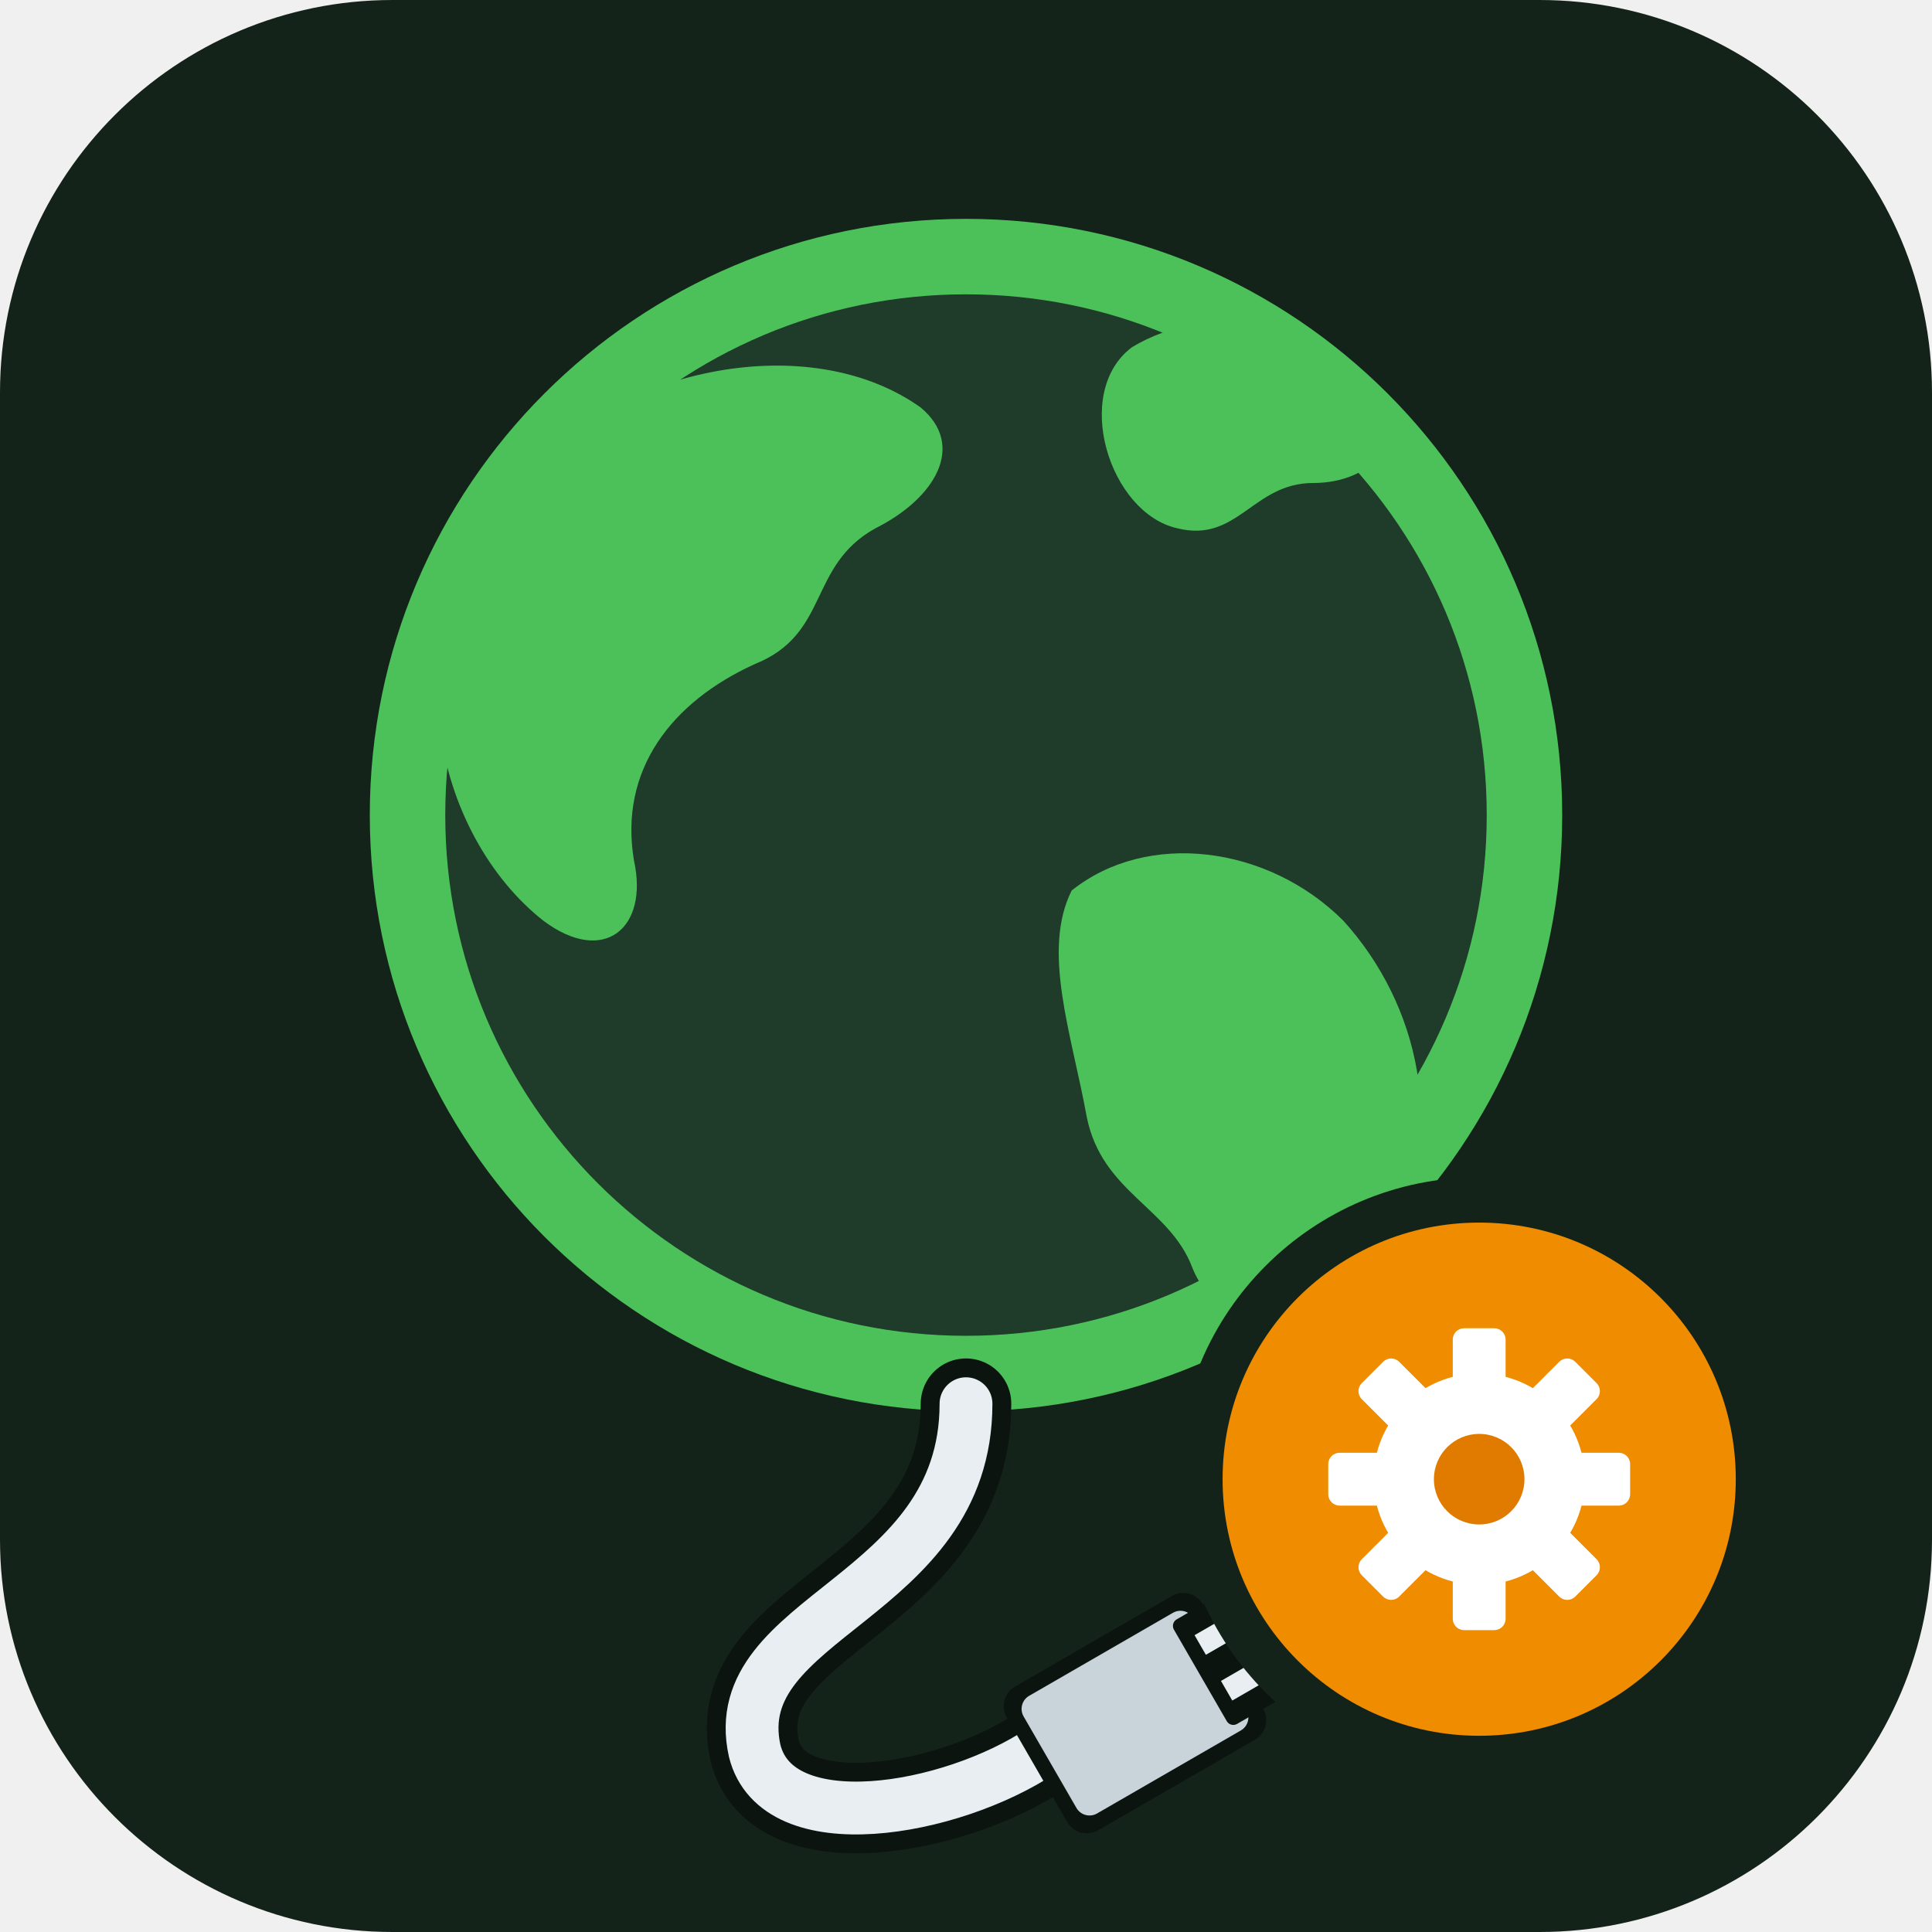
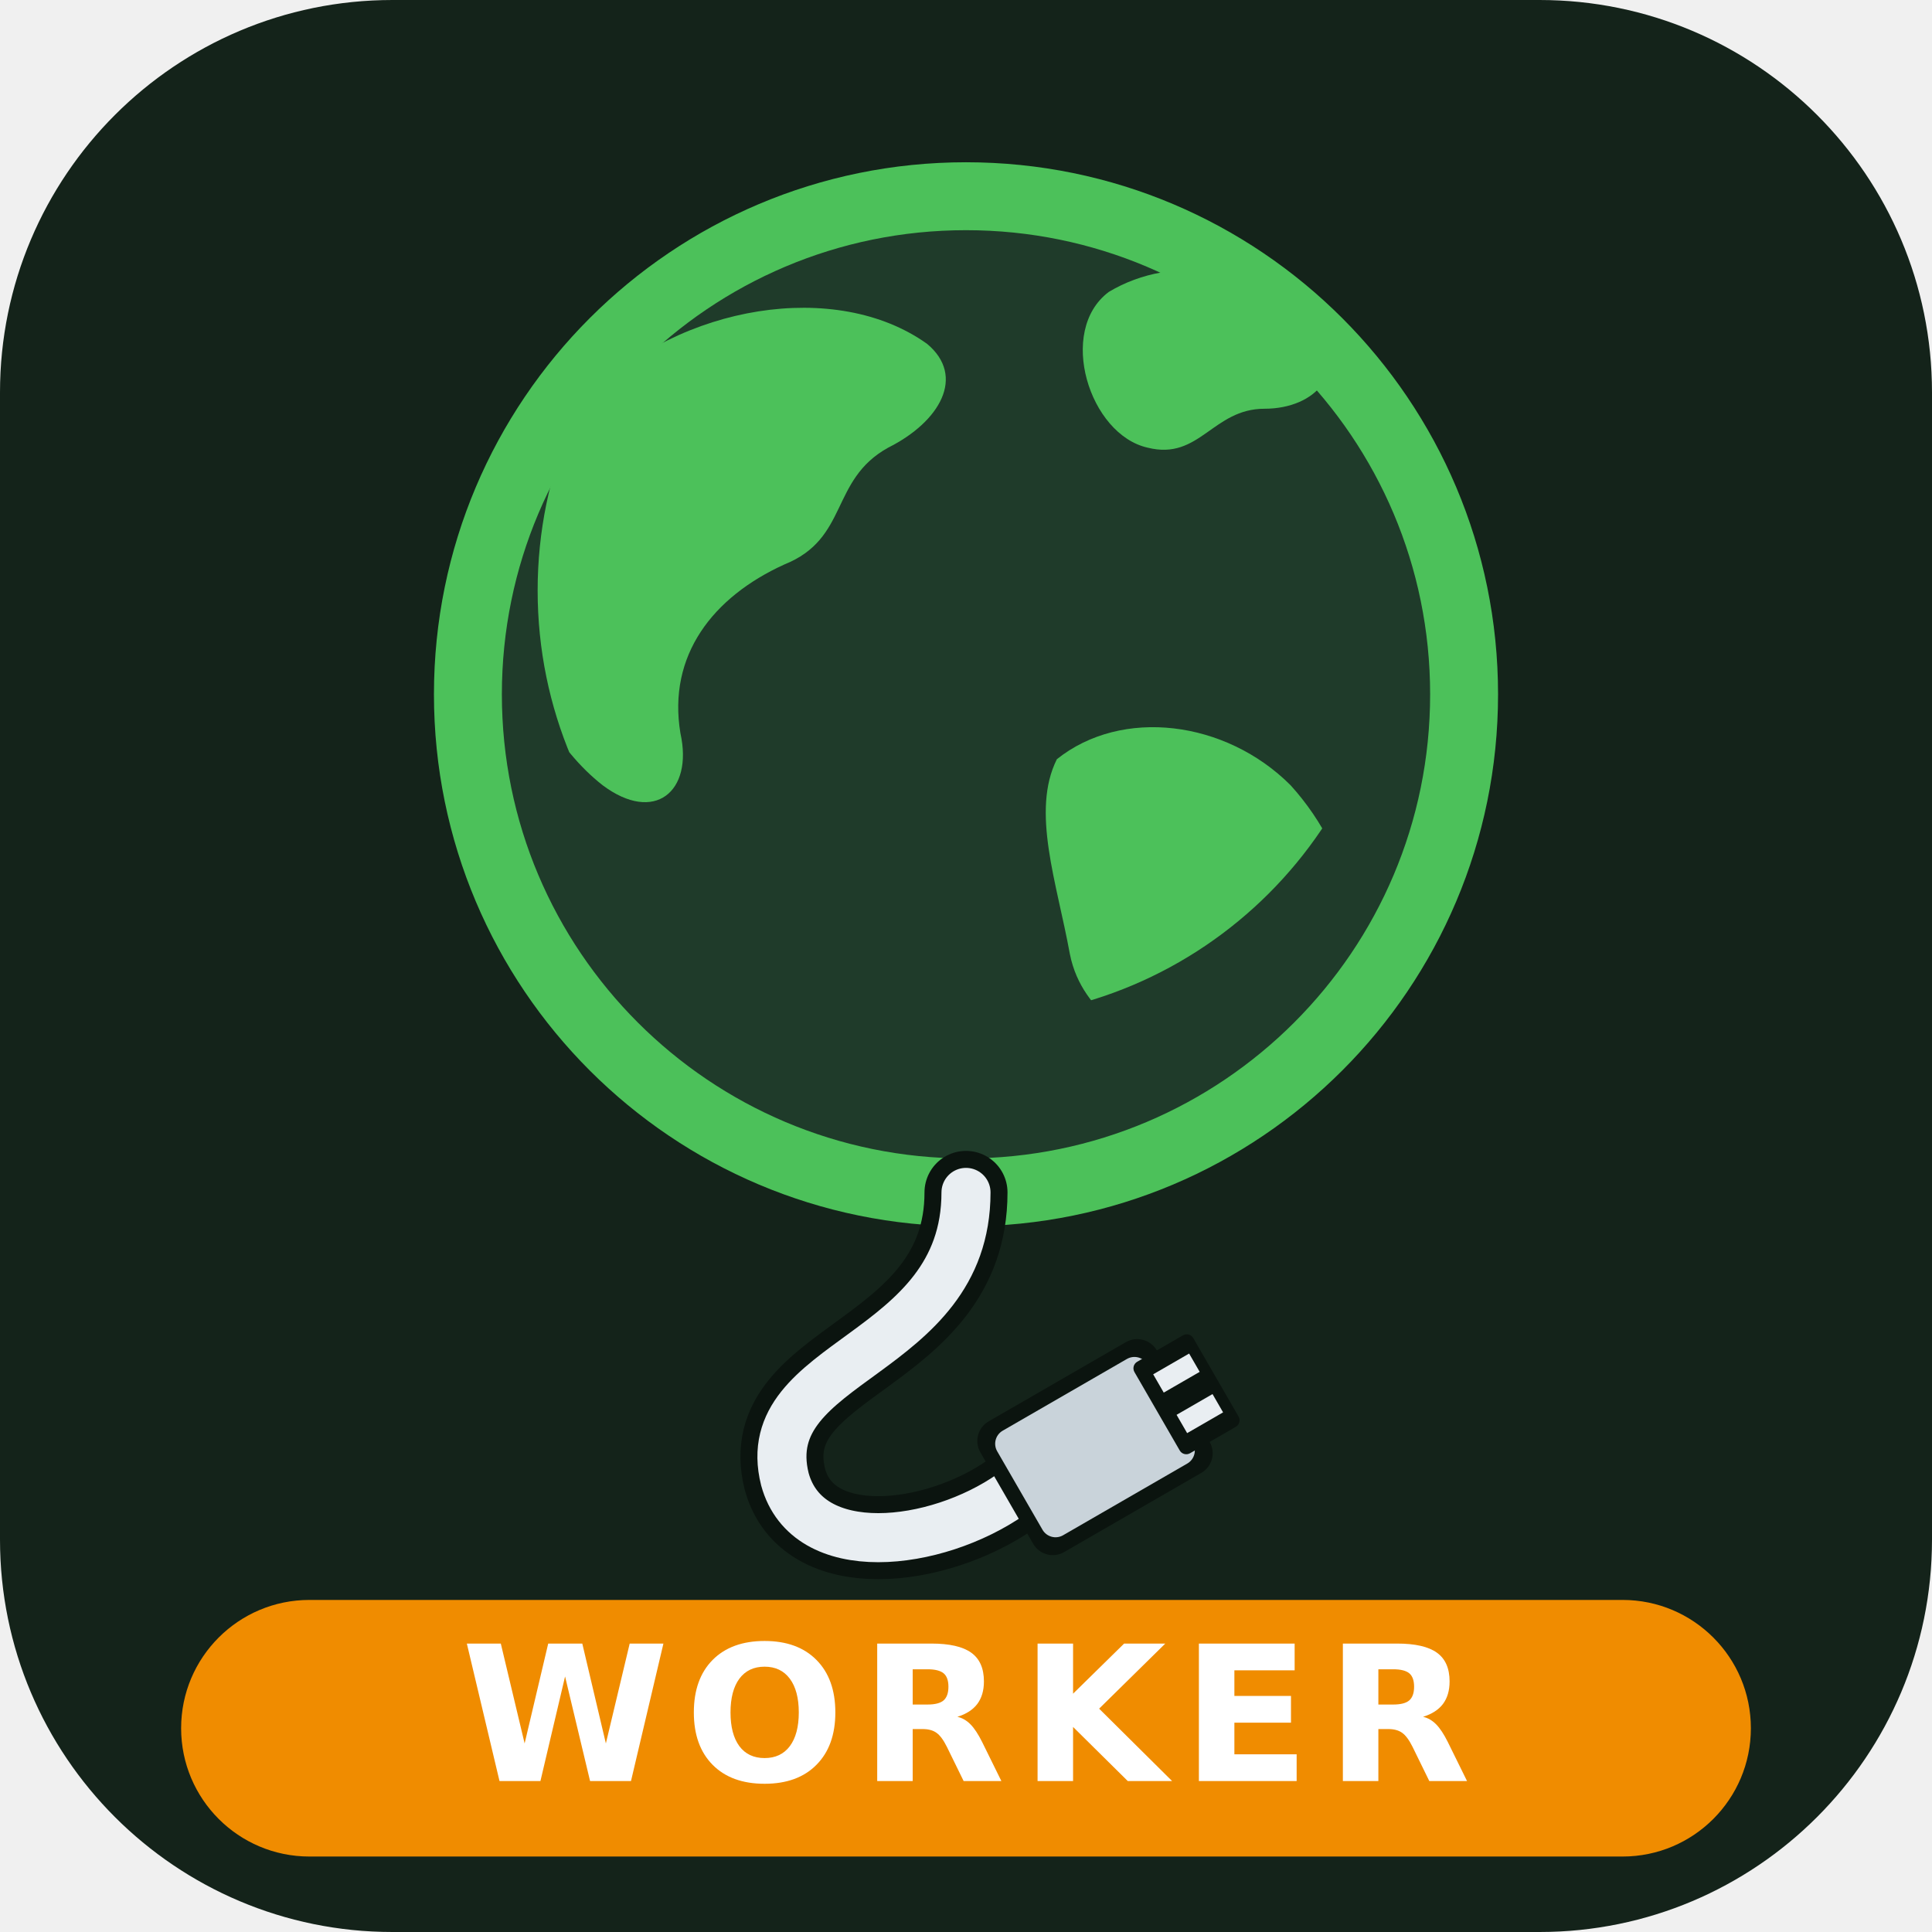
<svg xmlns="http://www.w3.org/2000/svg" viewBox="0 0 256 256" width="256" height="256">
  <rect width="256" height="256" rx="52" fill="#14231a" />
  <defs>
    <clipPath id="ball">
-       <circle cx="128" cy="108" r="74" />
+       <circle cx="128" cy="92" r="66" />
    </clipPath>
  </defs>
-   <circle cx="128" cy="108" r="74" fill="#1f3b2a" />
-   <g clip-path="url(#ball)" fill="#4cc15a">
+   <circle cx="128" cy="92" r="66" fill="#1f3b2a" />
+   <g clip-path="url(#ball)" fill="#4cc15a" transform="translate(128 92) scale(.86) translate(-128 -108)">
    <path d="M70 62c14-14 38-18 52-8 6 5 2 12-6 16-9 5-6 14-16 18-11 5-18 14-16 26 2 9-4 14-12 8-14-11-22-38-2-60z" />
    <path d="M142 118c10-8 26-6 36 4 10 11 14 28 6 42-8 13-22 14-26 4-3-8-12-10-14-20-2-11-6-22-2-30z" />
    <path d="M150 46c10-6 24-4 32 6 5 6 0 12-8 12-8 0-10 8-18 6-9-2-14-18-6-24z" />
  </g>
-   <circle cx="128" cy="108" r="74" fill="none" stroke="#4cc15a" stroke-width="10" />
-   <path d="M128 186 C128 212 96 214 100 232 C103 244 126 240 138 232" fill="none" stroke="#0b140f" stroke-width="12" stroke-linecap="round" />
-   <path d="M128 186 C128 212 96 214 100 232 C103 244 126 240 138 232" fill="none" stroke="#e9eef2" stroke-width="7" stroke-linecap="round" />
-   <g transform="translate(140 233) rotate(-30)">
-     <rect x="-3" y="-11" width="30" height="22" rx="3" fill="#0b140f" />
-     <rect x="-1" y="-9" width="26" height="18" rx="2" fill="#c9d3da" />
-     <rect x="22" y="-8" width="10" height="16" rx="1" fill="#0b140f" />
-     <rect x="24" y="-5" width="6" height="3" fill="#e9eef2" />
-     <rect x="24" y="2" width="6" height="3" fill="#e9eef2" />
+   <circle cx="128" cy="92" r="66" fill="none" stroke="#4cc15a" stroke-width="9" />
+   <path d="M128 158 C128 180 100 180 104 196 C107 207 124 205 134 198" fill="none" stroke="#0b140f" stroke-width="11" stroke-linecap="round" />
+   <path d="M128 158 C128 180 100 180 104 196 C107 207 124 205 134 198" fill="none" stroke="#e9eef2" stroke-width="6.5" stroke-linecap="round" />
+   <g transform="translate(136 197) rotate(-30)">
+     <rect x="-3" y="-10" width="27" height="20" rx="3" fill="#0b140f" />
+     <rect x="-1" y="-8" width="23" height="16" rx="2" fill="#c9d3da" />
+     <rect x="20" y="-7" width="9" height="14" rx="1" fill="#0b140f" />
+     <rect x="22" y="-4.5" width="5.5" height="2.8" fill="#e9eef2" />
+     <rect x="22" y="1.7" width="5.5" height="2.8" fill="#e9eef2" />
  </g>
-   <g transform="translate(196 196)">
-     <circle r="40" fill="#14231a" />
-     <circle r="34" fill="#f08c00" />
-     <g fill="#fff">
-       <circle cx="0" cy="0" r="14" />
-       <rect x="-3.5" y="-20" width="7" height="8" rx="1.5" transform="rotate(0)" />
-       <rect x="-3.5" y="-20" width="7" height="8" rx="1.5" transform="rotate(45)" />
-       <rect x="-3.5" y="-20" width="7" height="8" rx="1.5" transform="rotate(90)" />
-       <rect x="-3.5" y="-20" width="7" height="8" rx="1.5" transform="rotate(135)" />
-       <rect x="-3.5" y="-20" width="7" height="8" rx="1.5" transform="rotate(180)" />
-       <rect x="-3.5" y="-20" width="7" height="8" rx="1.5" transform="rotate(225)" />
-       <rect x="-3.5" y="-20" width="7" height="8" rx="1.5" transform="rotate(270)" />
-       <rect x="-3.5" y="-20" width="7" height="8" rx="1.5" transform="rotate(315)" />
-     </g>
-     <circle cx="0" cy="0" r="6" fill="#e07b00" />
-   </g>
+   <rect x="24" y="212" width="208" height="34" rx="17" fill="#f08c00" />
+   <text x="128" y="236" text-anchor="middle" font-family="DejaVu Sans, Arial, Helvetica, sans-serif" font-weight="800" font-size="25" letter-spacing="2" fill="#ffffff">WORKER</text>
</svg>
